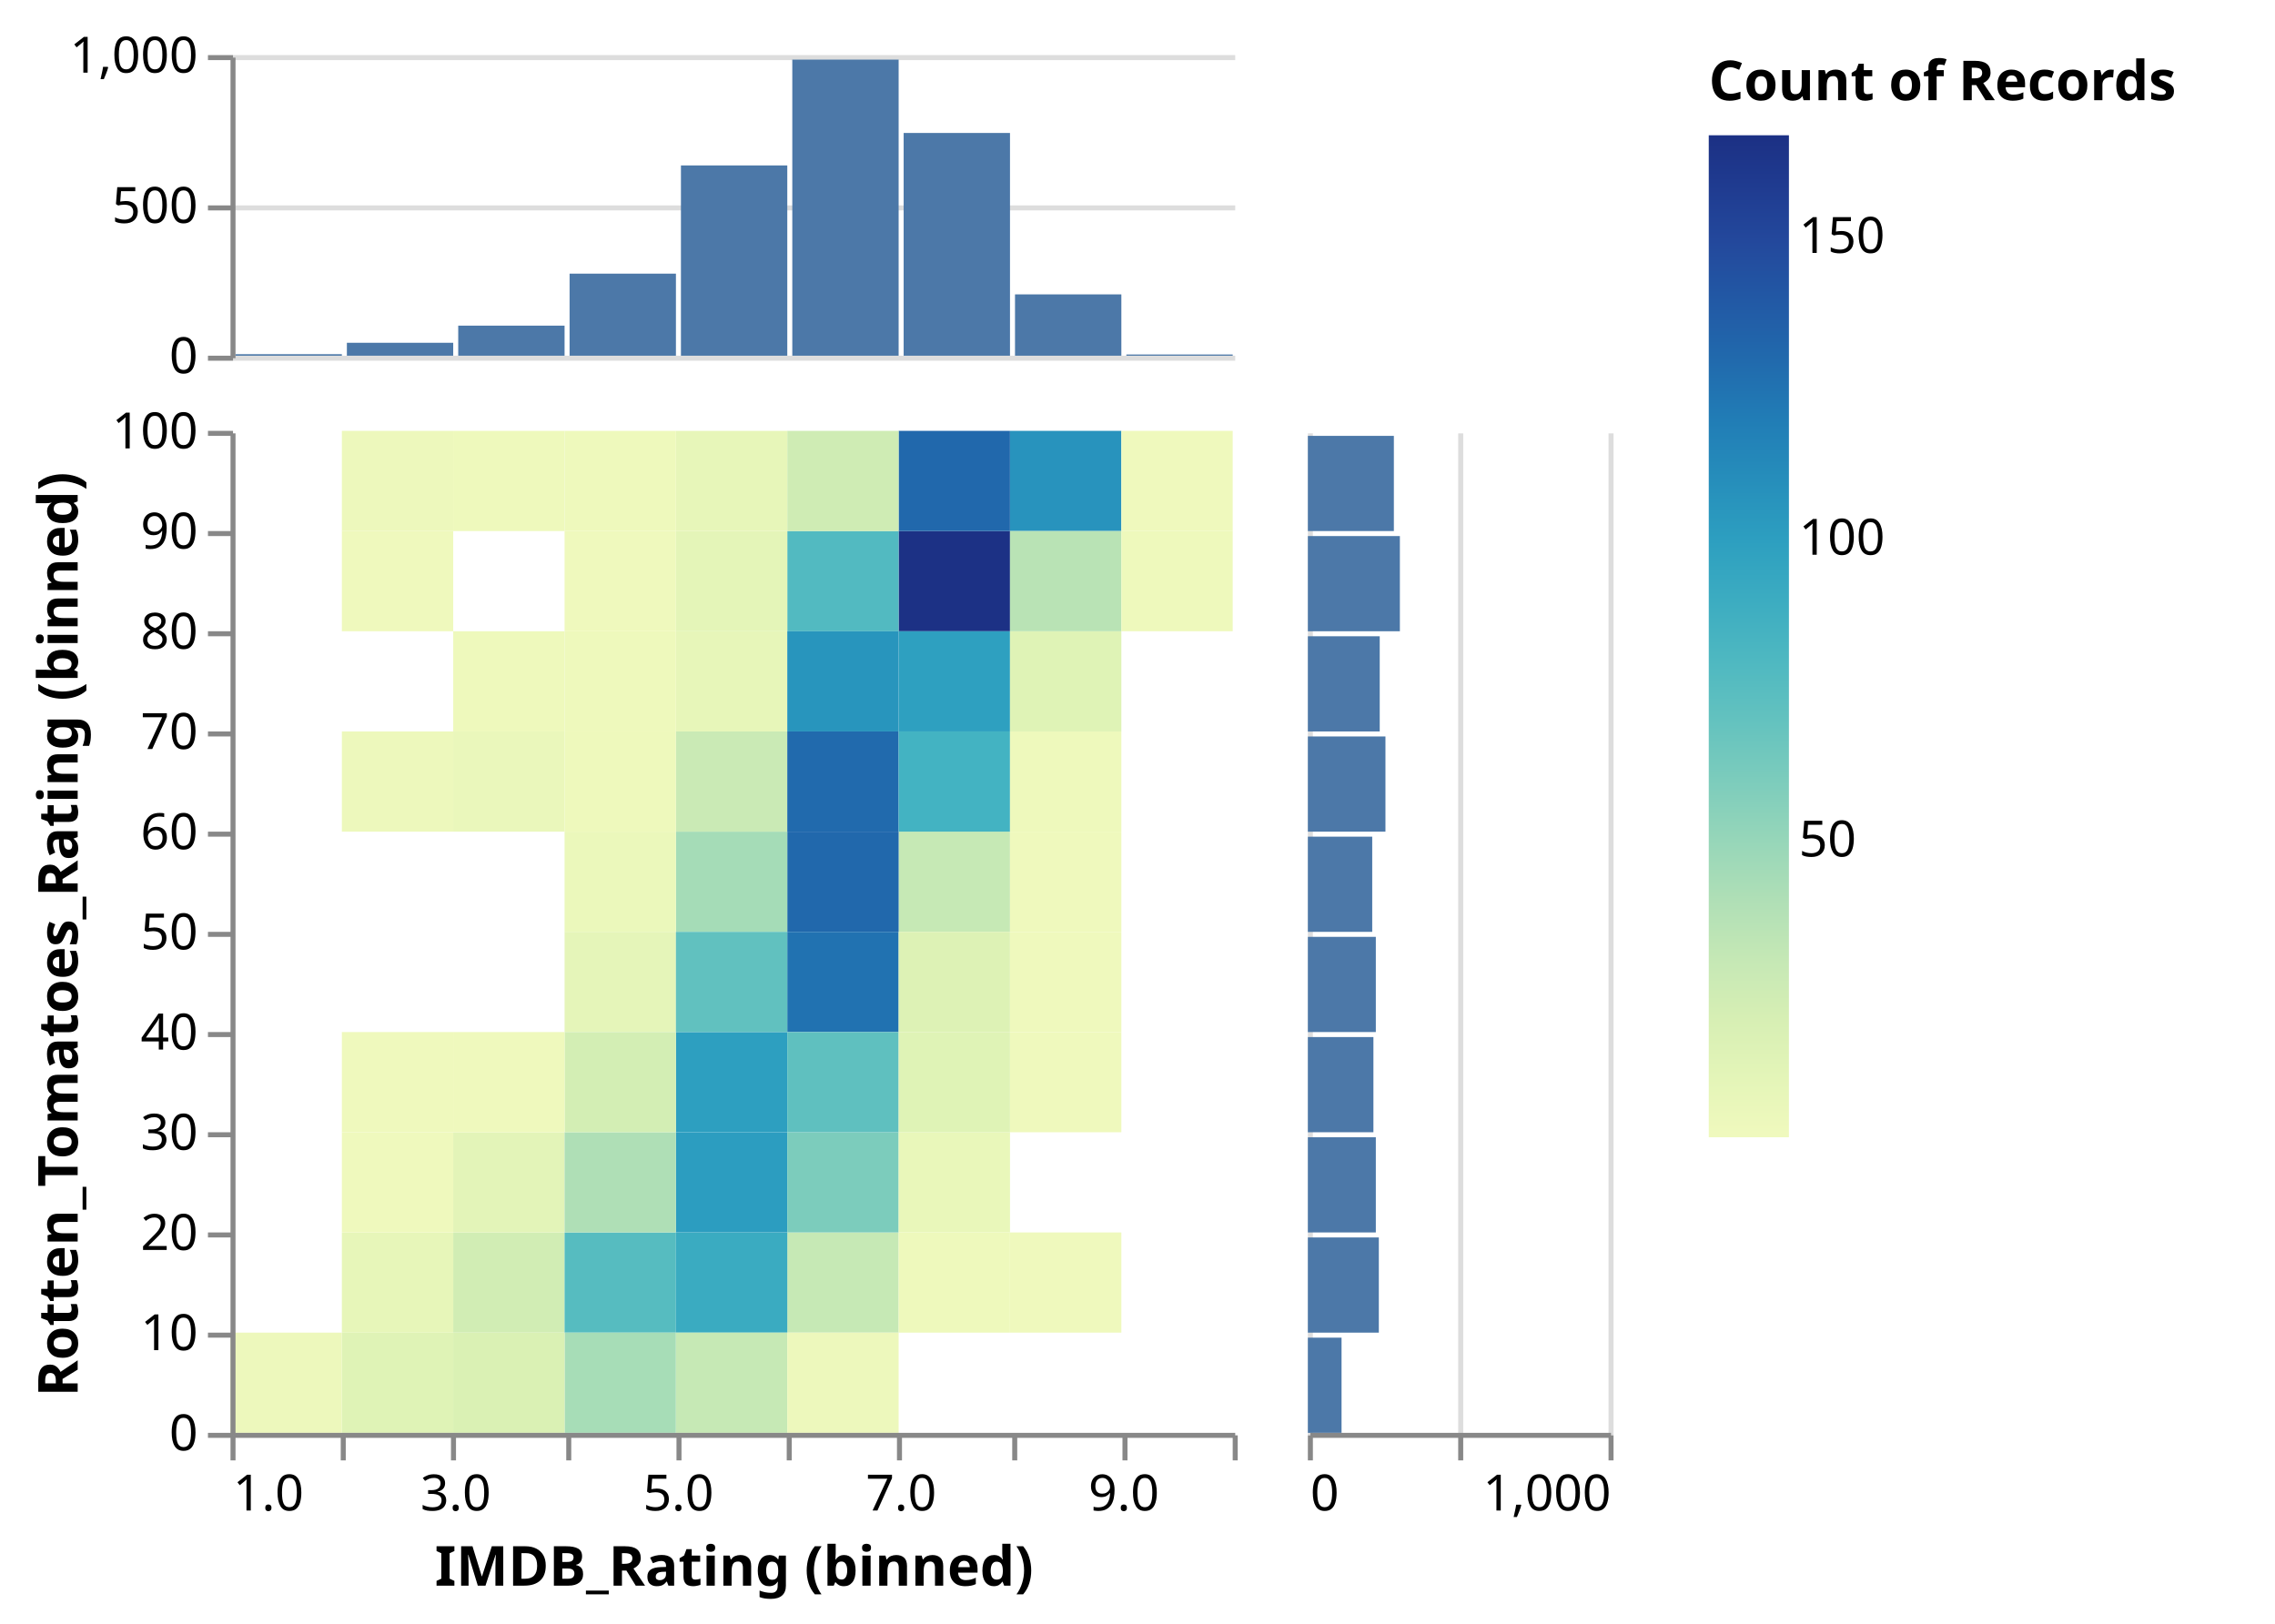
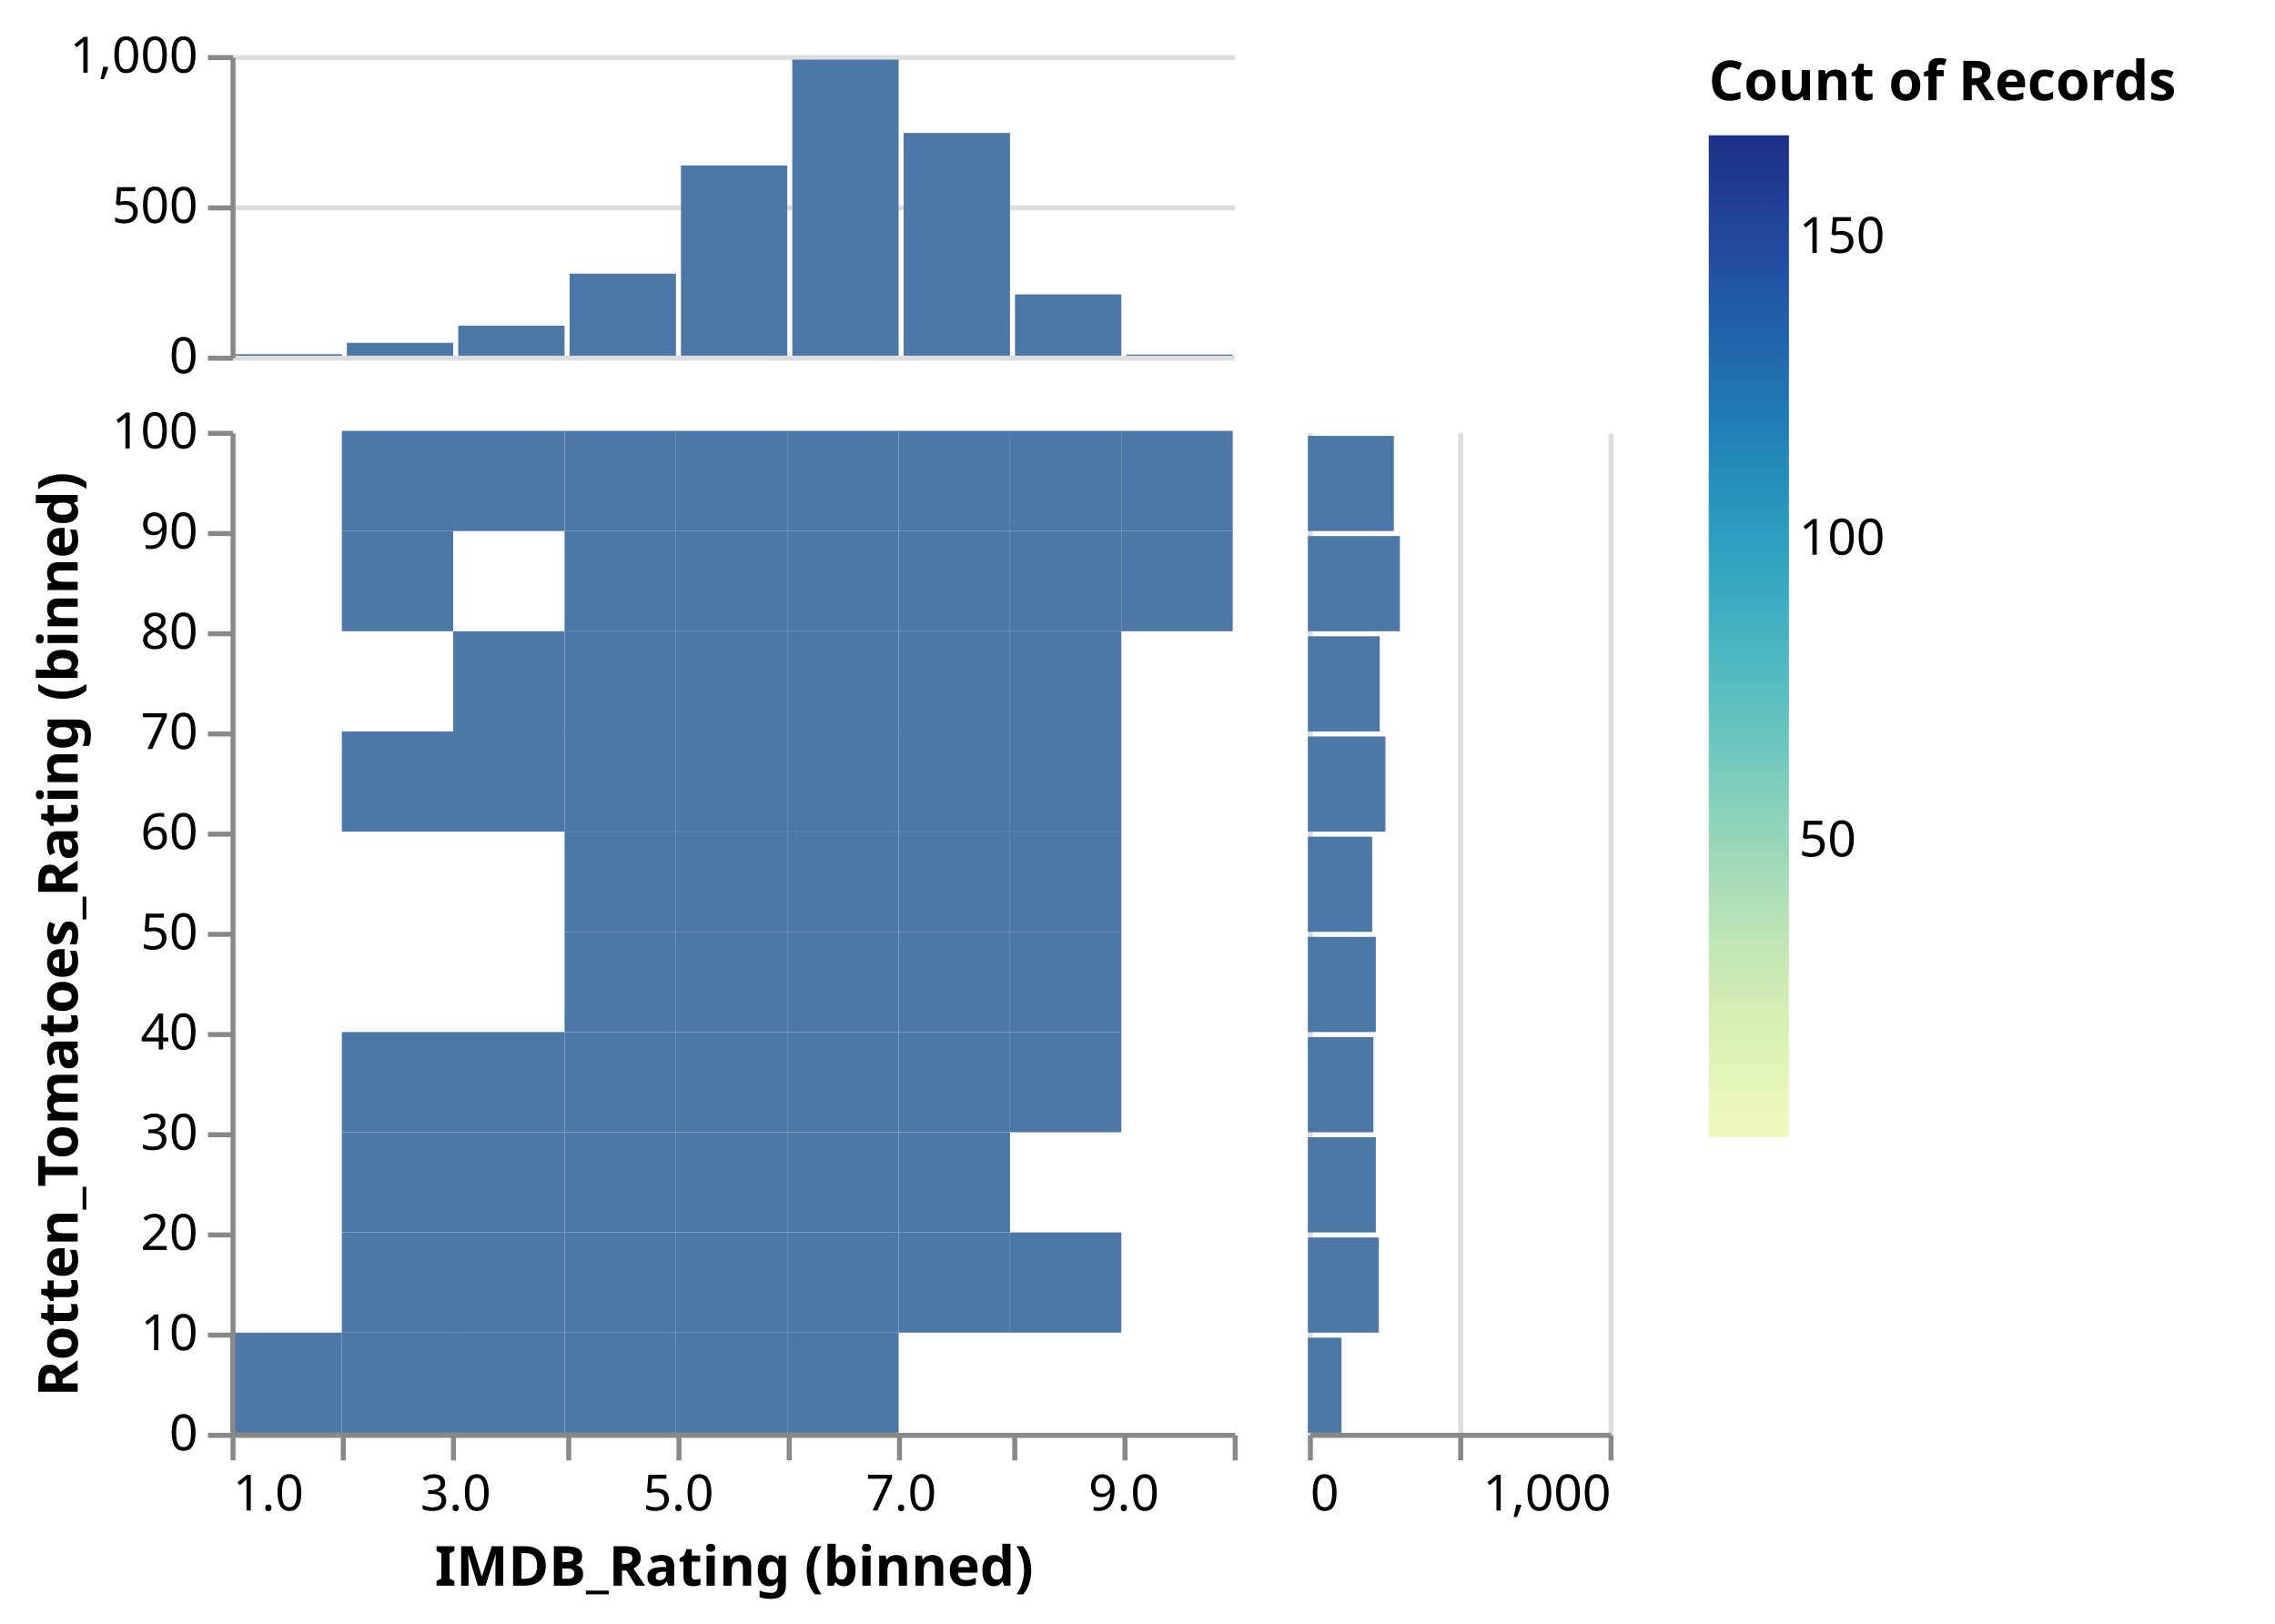
<svg xmlns="http://www.w3.org/2000/svg" class="marks" width="454" height="324" viewBox="0 0 454 324" version="1.1">
  <defs>
    <linearGradient id="gradient_0" x1="0" x2="0" y1="1" y2="0">
      <stop offset="0" stop-color="rgb(239, 249, 189)" />
      <stop offset="0.054" stop-color="rgb(228, 245, 184)" />
      <stop offset="0.114" stop-color="rgb(215, 239, 180)" />
      <stop offset="0.175" stop-color="rgb(197, 232, 181)" />
      <stop offset="0.235" stop-color="rgb(175, 223, 182)" />
      <stop offset="0.295" stop-color="rgb(150, 214, 185)" />
      <stop offset="0.355" stop-color="rgb(124, 204, 188)" />
      <stop offset="0.416" stop-color="rgb(99, 194, 191)" />
      <stop offset="0.476" stop-color="rgb(78, 184, 193)" />
      <stop offset="0.536" stop-color="rgb(60, 172, 193)" />
      <stop offset="0.596" stop-color="rgb(45, 159, 192)" />
      <stop offset="0.657" stop-color="rgb(38, 142, 187)" />
      <stop offset="0.717" stop-color="rgb(33, 125, 182)" />
      <stop offset="0.777" stop-color="rgb(33, 106, 173)" />
      <stop offset="0.837" stop-color="rgb(34, 89, 165)" />
      <stop offset="0.898" stop-color="rgb(35, 72, 156)" />
      <stop offset="0.958" stop-color="rgb(31, 58, 143)" />
      <stop offset="1" stop-color="rgb(28, 49, 133)" />
    </linearGradient>
  </defs>
  <g transform="translate(46,11)">
    <g class="mark-group role-frame root">
      <g transform="translate(0,0)">
        <path class="background" d="M0,0h0v0h0Z" style="fill: none;" />
        <g>
          <g class="mark-group role-scope concat_0_group">
            <g transform="translate(0,0)">
              <path class="background" d="M0.5,0.5h200v60h-200Z" style="fill: none; stroke: none;" />
              <g>
                <g class="mark-group role-axis">
                  <g transform="translate(0.5,0.5)">
                    <path class="background" d="M0,0h0v0h0Z" style="pointer-events: none; fill: none;" />
                    <g>
                      <g class="mark-rule role-axis-grid" style="pointer-events: none;">
                        <line transform="translate(0,60)" x2="200" y2="0" style="fill: none; stroke: #ddd; stroke-width: 1; opacity: 1;" />
                        <line transform="translate(0,30)" x2="200" y2="0" style="fill: none; stroke: #ddd; stroke-width: 1; opacity: 1;" />
                        <line transform="translate(0,0)" x2="200" y2="0" style="fill: none; stroke: #ddd; stroke-width: 1; opacity: 1;" />
                      </g>
                    </g>
                  </g>
                </g>
                <g class="mark-rect role-mark concat_0_marks">
                  <path d="M112.111,0.9h21.222v59.1h-21.222Z" style="fill: #4c78a8;" />
                  <path d="M45.444,54h21.222v6h-21.222Z" style="fill: #4c78a8;" />
                  <path d="M134.333,15.54h21.222v44.46h-21.222Z" style="fill: #4c78a8;" />
                  <path d="M89.889,22.02h21.222v37.98h-21.222Z" style="fill: #4c78a8;" />
                  <path d="M156.556,47.76h21.222v12.24h-21.222Z" style="fill: #4c78a8;" />
                  <path d="M23.222,57.42h21.222v2.58h-21.222Z" style="fill: #4c78a8;" />
                  <path d="M67.667,43.62h21.222v16.38h-21.222Z" style="fill: #4c78a8;" />
                  <path d="M178.778,59.76h21.222v0.24h-21.222Z" style="fill: #4c78a8;" />
                  <path d="M1,59.7h21.222v0.3h-21.222Z" style="fill: #4c78a8;" />
                </g>
                <g class="mark-group role-axis">
                  <g transform="translate(0.5,0.5)">
                    <path class="background" d="M0,0h0v0h0Z" style="pointer-events: none; fill: none;" />
                    <g>
                      <g class="mark-rule role-axis-tick" style="pointer-events: none;">
                        <line transform="translate(0,60)" x2="-5" y2="0" style="fill: none; stroke: #888; stroke-width: 1; opacity: 1;" />
                        <line transform="translate(0,30)" x2="-5" y2="0" style="fill: none; stroke: #888; stroke-width: 1; opacity: 1;" />
                        <line transform="translate(0,0)" x2="-5" y2="0" style="fill: none; stroke: #888; stroke-width: 1; opacity: 1;" />
                      </g>
                      <g class="mark-text role-axis-label" style="pointer-events: none;">
                        <text text-anchor="end" transform="translate(-7,63)" style="font-family: sans-serif; font-size: 10px; fill: #000; opacity: 1;">0</text>
                        <text text-anchor="end" transform="translate(-7,33)" style="font-family: sans-serif; font-size: 10px; fill: #000; opacity: 1;">500</text>
                        <text text-anchor="end" transform="translate(-7,3)" style="font-family: sans-serif; font-size: 10px; fill: #000; opacity: 1;">1,000</text>
                      </g>
                      <g class="mark-rule role-axis-domain" style="pointer-events: none;">
                        <line transform="translate(0,60)" x2="0" y2="-60" style="fill: none; stroke: #888; stroke-width: 1; opacity: 1;" />
                      </g>
                    </g>
                  </g>
                </g>
              </g>
            </g>
          </g>
          <g class="mark-group role-scope concat_1_group">
            <g transform="translate(0,75)">
              <path class="background" d="M0,0h0v0h0Z" style="fill: none;" />
              <g>
                <g class="mark-group role-scope concat_1_concat_0_group">
                  <g transform="translate(0,0)">
                    <path class="background" d="M0.5,0.5h200v200h-200Z" style="fill: none; stroke: none;" />
                    <g>
                      <g class="mark-rect role-mark concat_1_concat_0_marks">
-                         <path d="M44.444,60h22.222v20h-22.222Z" style="fill: rgb(234, 247, 187);" />
-                         <path d="M88.889,140h22.222v20h-22.222Z" style="fill: rgb(44, 157, 192);" />
-                         <path d="M133.333,20h22.222v20h-22.222Z" style="fill: rgb(28, 49, 133);" />
-                         <path d="M155.556,0h22.222v20h-22.222Z" style="fill: rgb(40, 147, 189);" />
-                         <path d="M111.111,20h22.222v20h-22.222Z" style="fill: rgb(82, 186, 193);" />
-                         <path d="M22.222,0h22.222v20h-22.222Z" style="fill: rgb(237, 248, 188);" />
-                         <path d="M133.333,80h22.222v20h-22.222Z" style="fill: rgb(198, 233, 181);" />
-                         <path d="M88.889,120h22.222v20h-22.222Z" style="fill: rgb(45, 159, 192);" />
-                         <path d="M133.333,40h22.222v20h-22.222Z" style="fill: rgb(46, 160, 192);" />
-                         <path d="M44.444,160h22.222v20h-22.222Z" style="fill: rgb(209, 237, 180);" />
-                         <path d="M133.333,0h22.222v20h-22.222Z" style="fill: rgb(33, 104, 172);" />
-                         <path d="M111.111,160h22.222v20h-22.222Z" style="fill: rgb(198, 233, 181);" />
-                         <path d="M111.111,80h22.222v20h-22.222Z" style="fill: rgb(33, 104, 172);" />
-                         <path d="M66.667,160h22.222v20h-22.222Z" style="fill: rgb(86, 188, 192);" />
-                         <path d="M111.111,100h22.222v20h-22.222Z" style="fill: rgb(33, 114, 177);" />
-                         <path d="M111.111,140h22.222v20h-22.222Z" style="fill: rgb(124, 204, 188);" />
-                         <path d="M88.889,80h22.222v20h-22.222Z" style="fill: rgb(165, 220, 183);" />
-                         <path d="M44.444,40h22.222v20h-22.222Z" style="fill: rgb(238, 249, 188);" />
-                         <path d="M111.111,0h22.222v20h-22.222Z" style="fill: rgb(207, 236, 180);" />
-                         <path d="M88.889,60h22.222v20h-22.222Z" style="fill: rgb(202, 234, 181);" />
-                         <path d="M88.889,40h22.222v20h-22.222Z" style="fill: rgb(231, 246, 185);" />
-                         <path d="M111.111,60h22.222v20h-22.222Z" style="fill: rgb(33, 106, 173);" />
-                         <path d="M133.333,60h22.222v20h-22.222Z" style="fill: rgb(67, 179, 194);" />
-                         <path d="M111.111,120h22.222v20h-22.222Z" style="fill: rgb(95, 192, 191);" />
-                         <path d="M88.889,20h22.222v20h-22.222Z" style="fill: rgb(228, 245, 184);" />
-                         <path d="M44.444,0h22.222v20h-22.222Z" style="fill: rgb(238, 249, 188);" />
-                         <path d="M44.444,140h22.222v20h-22.222Z" style="fill: rgb(227, 244, 184);" />
-                         <path d="M66.667,100h22.222v20h-22.222Z" style="fill: rgb(229, 245, 185);" />
-                         <path d="M88.889,160h22.222v20h-22.222Z" style="fill: rgb(58, 171, 193);" />
-                         <path d="M88.889,100h22.222v20h-22.222Z" style="fill: rgb(97, 193, 191);" />
-                         <path d="M66.667,80h22.222v20h-22.222Z" style="fill: rgb(235, 248, 187);" />
-                         <path d="M155.556,40h22.222v20h-22.222Z" style="fill: rgb(223, 243, 182);" />
-                         <path d="M111.111,40h22.222v20h-22.222Z" style="fill: rgb(40, 149, 189);" />
-                         <path d="M155.556,120h22.222v20h-22.222Z" style="fill: rgb(239, 249, 189);" />
-                         <path d="M155.556,20h22.222v20h-22.222Z" style="fill: rgb(185, 227, 181);" />
-                         <path d="M66.667,40h22.222v20h-22.222Z" style="fill: rgb(238, 249, 188);" />
-                         <path d="M88.889,0h22.222v20h-22.222Z" style="fill: rgb(231, 246, 185);" />
-                         <path d="M66.667,140h22.222v20h-22.222Z" style="fill: rgb(175, 223, 182);" />
-                         <path d="M66.667,180h22.222v20h-22.222Z" style="fill: rgb(167, 221, 183);" />
-                         <path d="M88.889,180h22.222v20h-22.222Z" style="fill: rgb(198, 233, 181);" />
-                         <path d="M177.778,0h22.222v20h-22.222Z" style="fill: rgb(239, 249, 189);" />
-                         <path d="M66.667,120h22.222v20h-22.222Z" style="fill: rgb(211, 238, 180);" />
-                         <path d="M133.333,100h22.222v20h-22.222Z" style="fill: rgb(221, 242, 181);" />
-                         <path d="M44.444,180h22.222v20h-22.222Z" style="fill: rgb(218, 241, 180);" />
-                         <path d="M22.222,160h22.222v20h-22.222Z" style="fill: rgb(231, 246, 185);" />
-                         <path d="M177.778,20h22.222v20h-22.222Z" style="fill: rgb(238, 249, 188);" />
-                         <path d="M66.667,0h22.222v20h-22.222Z" style="fill: rgb(238, 249, 188);" />
-                         <path d="M22.222,60h22.222v20h-22.222Z" style="fill: rgb(237, 248, 188);" />
-                         <path d="M133.333,140h22.222v20h-22.222Z" style="fill: rgb(233, 247, 186);" />
-                         <path d="M155.556,160h22.222v20h-22.222Z" style="fill: rgb(239, 249, 189);" />
-                         <path d="M22.222,180h22.222v20h-22.222Z" style="fill: rgb(223, 243, 182);" />
-                         <path d="M66.667,60h22.222v20h-22.222Z" style="fill: rgb(238, 249, 188);" />
-                         <path d="M133.333,120h22.222v20h-22.222Z" style="fill: rgb(223, 243, 182);" />
-                         <path d="M155.556,60h22.222v20h-22.222Z" style="fill: rgb(238, 249, 188);" />
-                         <path d="M133.333,160h22.222v20h-22.222Z" style="fill: rgb(238, 249, 188);" />
-                         <path d="M0,180h22.222v20h-22.222Z" style="fill: rgb(237, 248, 188);" />
-                         <path d="M111.111,180h22.222v20h-22.222Z" style="fill: rgb(237, 248, 188);" />
-                         <path d="M66.667,20h22.222v20h-22.222Z" style="fill: rgb(239, 249, 189);" />
-                         <path d="M155.556,100h22.222v20h-22.222Z" style="fill: rgb(239, 249, 189);" />
-                         <path d="M44.444,120h22.222v20h-22.222Z" style="fill: rgb(239, 249, 189);" />
-                         <path d="M155.556,80h22.222v20h-22.222Z" style="fill: rgb(239, 249, 189);" />
-                         <path d="M22.222,140h22.222v20h-22.222Z" style="fill: rgb(239, 249, 189);" />
-                         <path d="M22.222,120h22.222v20h-22.222Z" style="fill: rgb(239, 249, 189);" />
-                         <path d="M22.222,20h22.222v20h-22.222Z" style="fill: rgb(239, 249, 189);" />
+                         <path d="M44.444,60h22.222v20h-22.222Z" style="fill: #4c78a8;" />
+                         <path d="M88.889,140h22.222v20h-22.222Z" style="fill: #4c78a8;" />
+                         <path d="M133.333,20h22.222v20h-22.222Z" style="fill: #4c78a8;" />
+                         <path d="M155.556,0h22.222v20h-22.222Z" style="fill: #4c78a8;" />
+                         <path d="M111.111,20h22.222v20h-22.222Z" style="fill: #4c78a8;" />
+                         <path d="M22.222,0h22.222v20h-22.222Z" style="fill: #4c78a8;" />
+                         <path d="M133.333,80h22.222v20h-22.222Z" style="fill: #4c78a8;" />
+                         <path d="M88.889,120h22.222v20h-22.222Z" style="fill: #4c78a8;" />
+                         <path d="M133.333,40h22.222v20h-22.222Z" style="fill: #4c78a8;" />
+                         <path d="M44.444,160h22.222v20h-22.222Z" style="fill: #4c78a8;" />
+                         <path d="M133.333,0h22.222v20h-22.222Z" style="fill: #4c78a8;" />
+                         <path d="M111.111,160h22.222v20h-22.222Z" style="fill: #4c78a8;" />
+                         <path d="M111.111,80h22.222v20h-22.222Z" style="fill: #4c78a8;" />
+                         <path d="M66.667,160h22.222v20h-22.222Z" style="fill: #4c78a8;" />
+                         <path d="M111.111,100h22.222v20h-22.222Z" style="fill: #4c78a8;" />
+                         <path d="M111.111,140h22.222v20h-22.222Z" style="fill: #4c78a8;" />
+                         <path d="M88.889,80h22.222v20h-22.222Z" style="fill: #4c78a8;" />
+                         <path d="M44.444,40h22.222v20h-22.222Z" style="fill: #4c78a8;" />
+                         <path d="M111.111,0h22.222v20h-22.222Z" style="fill: #4c78a8;" />
+                         <path d="M88.889,60h22.222v20h-22.222Z" style="fill: #4c78a8;" />
+                         <path d="M88.889,40h22.222v20h-22.222Z" style="fill: #4c78a8;" />
+                         <path d="M111.111,60h22.222v20h-22.222Z" style="fill: #4c78a8;" />
+                         <path d="M133.333,60h22.222v20h-22.222Z" style="fill: #4c78a8;" />
+                         <path d="M111.111,120h22.222v20h-22.222Z" style="fill: #4c78a8;" />
+                         <path d="M88.889,20h22.222v20h-22.222Z" style="fill: #4c78a8;" />
+                         <path d="M44.444,0h22.222v20h-22.222Z" style="fill: #4c78a8;" />
+                         <path d="M44.444,140h22.222v20h-22.222Z" style="fill: #4c78a8;" />
+                         <path d="M66.667,100h22.222v20h-22.222Z" style="fill: #4c78a8;" />
+                         <path d="M88.889,160h22.222v20h-22.222Z" style="fill: #4c78a8;" />
+                         <path d="M88.889,100h22.222v20h-22.222Z" style="fill: #4c78a8;" />
+                         <path d="M66.667,80h22.222v20h-22.222Z" style="fill: #4c78a8;" />
+                         <path d="M155.556,40h22.222v20h-22.222Z" style="fill: #4c78a8;" />
+                         <path d="M111.111,40h22.222v20h-22.222Z" style="fill: #4c78a8;" />
+                         <path d="M155.556,120h22.222v20h-22.222Z" style="fill: #4c78a8;" />
+                         <path d="M155.556,20h22.222v20h-22.222Z" style="fill: #4c78a8;" />
+                         <path d="M66.667,40h22.222v20h-22.222Z" style="fill: #4c78a8;" />
+                         <path d="M88.889,0h22.222v20h-22.222Z" style="fill: #4c78a8;" />
+                         <path d="M66.667,140h22.222v20h-22.222Z" style="fill: #4c78a8;" />
+                         <path d="M66.667,180h22.222v20h-22.222Z" style="fill: #4c78a8;" />
+                         <path d="M88.889,180h22.222v20h-22.222Z" style="fill: #4c78a8;" />
+                         <path d="M177.778,0h22.222v20h-22.222Z" style="fill: #4c78a8;" />
+                         <path d="M66.667,120h22.222v20h-22.222Z" style="fill: #4c78a8;" />
+                         <path d="M133.333,100h22.222v20h-22.222Z" style="fill: #4c78a8;" />
+                         <path d="M44.444,180h22.222v20h-22.222Z" style="fill: #4c78a8;" />
+                         <path d="M22.222,160h22.222v20h-22.222Z" style="fill: #4c78a8;" />
+                         <path d="M177.778,20h22.222v20h-22.222Z" style="fill: #4c78a8;" />
+                         <path d="M66.667,0h22.222v20h-22.222Z" style="fill: #4c78a8;" />
+                         <path d="M22.222,60h22.222v20h-22.222Z" style="fill: #4c78a8;" />
+                         <path d="M133.333,140h22.222v20h-22.222Z" style="fill: #4c78a8;" />
+                         <path d="M155.556,160h22.222v20h-22.222Z" style="fill: #4c78a8;" />
+                         <path d="M22.222,180h22.222v20h-22.222Z" style="fill: #4c78a8;" />
+                         <path d="M66.667,60h22.222v20h-22.222Z" style="fill: #4c78a8;" />
+                         <path d="M133.333,120h22.222v20h-22.222Z" style="fill: #4c78a8;" />
+                         <path d="M155.556,60h22.222v20h-22.222Z" style="fill: #4c78a8;" />
+                         <path d="M133.333,160h22.222v20h-22.222Z" style="fill: #4c78a8;" />
+                         <path d="M0,180h22.222v20h-22.222Z" style="fill: #4c78a8;" />
+                         <path d="M111.111,180h22.222v20h-22.222Z" style="fill: #4c78a8;" />
+                         <path d="M66.667,20h22.222v20h-22.222Z" style="fill: #4c78a8;" />
+                         <path d="M155.556,100h22.222v20h-22.222Z" style="fill: #4c78a8;" />
+                         <path d="M44.444,120h22.222v20h-22.222Z" style="fill: #4c78a8;" />
+                         <path d="M155.556,80h22.222v20h-22.222Z" style="fill: #4c78a8;" />
+                         <path d="M22.222,140h22.222v20h-22.222Z" style="fill: #4c78a8;" />
+                         <path d="M22.222,120h22.222v20h-22.222Z" style="fill: #4c78a8;" />
+                         <path d="M22.222,20h22.222v20h-22.222Z" style="fill: #4c78a8;" />
                      </g>
                      <g class="mark-group role-axis">
                        <g transform="translate(0.5,200.5)">
                          <path class="background" d="M0,0h0v0h0Z" style="pointer-events: none; fill: none;" />
                          <g>
                            <g class="mark-rule role-axis-tick" style="pointer-events: none;">
                              <line transform="translate(0,0)" x2="0" y2="5" style="fill: none; stroke: #888; stroke-width: 1; opacity: 1;" />
                              <line transform="translate(22,0)" x2="0" y2="5" style="fill: none; stroke: #888; stroke-width: 1; opacity: 1;" />
                              <line transform="translate(44,0)" x2="0" y2="5" style="fill: none; stroke: #888; stroke-width: 1; opacity: 1;" />
                              <line transform="translate(67,0)" x2="0" y2="5" style="fill: none; stroke: #888; stroke-width: 1; opacity: 1;" />
                              <line transform="translate(89,0)" x2="0" y2="5" style="fill: none; stroke: #888; stroke-width: 1; opacity: 1;" />
                              <line transform="translate(111,0)" x2="0" y2="5" style="fill: none; stroke: #888; stroke-width: 1; opacity: 1;" />
                              <line transform="translate(133,0)" x2="0" y2="5" style="fill: none; stroke: #888; stroke-width: 1; opacity: 1;" />
                              <line transform="translate(156,0)" x2="0" y2="5" style="fill: none; stroke: #888; stroke-width: 1; opacity: 1;" />
                              <line transform="translate(178,0)" x2="0" y2="5" style="fill: none; stroke: #888; stroke-width: 1; opacity: 1;" />
                              <line transform="translate(200,0)" x2="0" y2="5" style="fill: none; stroke: #888; stroke-width: 1; opacity: 1;" />
                            </g>
                            <g class="mark-text role-axis-label" style="pointer-events: none;">
                              <text text-anchor="start" transform="translate(0,15)" style="font-family: sans-serif; font-size: 10px; fill: #000; opacity: 1;">1.0</text>
                              <text text-anchor="middle" transform="translate(22.22222,15)" style="font-family: sans-serif; font-size: 10px; fill: #000; opacity: 0;">2.0</text>
                              <text text-anchor="middle" transform="translate(44.44444,15)" style="font-family: sans-serif; font-size: 10px; fill: #000; opacity: 1;">3.0</text>
                              <text text-anchor="middle" transform="translate(66.66667,15)" style="font-family: sans-serif; font-size: 10px; fill: #000; opacity: 0;">4.0</text>
                              <text text-anchor="middle" transform="translate(88.88889,15)" style="font-family: sans-serif; font-size: 10px; fill: #000; opacity: 1;">5.0</text>
                              <text text-anchor="middle" transform="translate(111.1111,15)" style="font-family: sans-serif; font-size: 10px; fill: #000; opacity: 0;">6.0</text>
                              <text text-anchor="middle" transform="translate(133.3333,15)" style="font-family: sans-serif; font-size: 10px; fill: #000; opacity: 1;">7.0</text>
                              <text text-anchor="middle" transform="translate(155.5556,15)" style="font-family: sans-serif; font-size: 10px; fill: #000; opacity: 0;">8.0</text>
                              <text text-anchor="middle" transform="translate(177.7778,15)" style="font-family: sans-serif; font-size: 10px; fill: #000; opacity: 1;">9.0</text>
                              <text text-anchor="end" transform="translate(200,15)" style="font-family: sans-serif; font-size: 10px; fill: #000; opacity: 0;">10.0</text>
                            </g>
                            <g class="mark-rule role-axis-domain" style="pointer-events: none;">
                              <line transform="translate(0,0)" x2="200" y2="0" style="fill: none; stroke: #888; stroke-width: 1; opacity: 1;" />
                            </g>
                            <g class="mark-text role-axis-title" style="pointer-events: none;">
                              <text text-anchor="middle" transform="translate(100,30)" style="font-family: sans-serif; font-size: 11px; font-weight: bold; fill: #000; opacity: 1;">IMDB_Rating (binned)</text>
                            </g>
                          </g>
                        </g>
                      </g>
                      <g class="mark-group role-axis">
                        <g transform="translate(0.5,0.5)">
                          <path class="background" d="M0,0h0v0h0Z" style="pointer-events: none; fill: none;" />
                          <g>
                            <g class="mark-rule role-axis-tick" style="pointer-events: none;">
                              <line transform="translate(0,200)" x2="-5" y2="0" style="fill: none; stroke: #888; stroke-width: 1; opacity: 1;" />
                              <line transform="translate(0,180)" x2="-5" y2="0" style="fill: none; stroke: #888; stroke-width: 1; opacity: 1;" />
                              <line transform="translate(0,160)" x2="-5" y2="0" style="fill: none; stroke: #888; stroke-width: 1; opacity: 1;" />
                              <line transform="translate(0,140)" x2="-5" y2="0" style="fill: none; stroke: #888; stroke-width: 1; opacity: 1;" />
                              <line transform="translate(0,120)" x2="-5" y2="0" style="fill: none; stroke: #888; stroke-width: 1; opacity: 1;" />
                              <line transform="translate(0,100)" x2="-5" y2="0" style="fill: none; stroke: #888; stroke-width: 1; opacity: 1;" />
                              <line transform="translate(0,80)" x2="-5" y2="0" style="fill: none; stroke: #888; stroke-width: 1; opacity: 1;" />
                              <line transform="translate(0,60)" x2="-5" y2="0" style="fill: none; stroke: #888; stroke-width: 1; opacity: 1;" />
                              <line transform="translate(0,40)" x2="-5" y2="0" style="fill: none; stroke: #888; stroke-width: 1; opacity: 1;" />
                              <line transform="translate(0,20)" x2="-5" y2="0" style="fill: none; stroke: #888; stroke-width: 1; opacity: 1;" />
                              <line transform="translate(0,0)" x2="-5" y2="0" style="fill: none; stroke: #888; stroke-width: 1; opacity: 1;" />
                            </g>
                            <g class="mark-text role-axis-label" style="pointer-events: none;">
                              <text text-anchor="end" transform="translate(-7,203)" style="font-family: sans-serif; font-size: 10px; fill: #000; opacity: 1;">0</text>
                              <text text-anchor="end" transform="translate(-7,183)" style="font-family: sans-serif; font-size: 10px; fill: #000; opacity: 1;">10</text>
                              <text text-anchor="end" transform="translate(-7,163)" style="font-family: sans-serif; font-size: 10px; fill: #000; opacity: 1;">20</text>
                              <text text-anchor="end" transform="translate(-7,143)" style="font-family: sans-serif; font-size: 10px; fill: #000; opacity: 1;">30</text>
                              <text text-anchor="end" transform="translate(-7,123)" style="font-family: sans-serif; font-size: 10px; fill: #000; opacity: 1;">40</text>
                              <text text-anchor="end" transform="translate(-7,103)" style="font-family: sans-serif; font-size: 10px; fill: #000; opacity: 1;">50</text>
                              <text text-anchor="end" transform="translate(-7,83)" style="font-family: sans-serif; font-size: 10px; fill: #000; opacity: 1;">60</text>
                              <text text-anchor="end" transform="translate(-7,63)" style="font-family: sans-serif; font-size: 10px; fill: #000; opacity: 1;">70</text>
                              <text text-anchor="end" transform="translate(-7,43)" style="font-family: sans-serif; font-size: 10px; fill: #000; opacity: 1;">80</text>
                              <text text-anchor="end" transform="translate(-7,23)" style="font-family: sans-serif; font-size: 10px; fill: #000; opacity: 1;">90</text>
                              <text text-anchor="end" transform="translate(-7,3)" style="font-family: sans-serif; font-size: 10px; fill: #000; opacity: 1;">100</text>
                            </g>
                            <g class="mark-rule role-axis-domain" style="pointer-events: none;">
                              <line transform="translate(0,200)" x2="0" y2="-200" style="fill: none; stroke: #888; stroke-width: 1; opacity: 1;" />
                            </g>
                            <g class="mark-text role-axis-title" style="pointer-events: none;">
                              <text text-anchor="middle" transform="translate(-29,100) rotate(-90) translate(0,-2)" style="font-family: sans-serif; font-size: 11px; font-weight: bold; fill: #000; opacity: 1;">Rotten_Tomatoes_Rating (binned)</text>
                            </g>
                          </g>
                        </g>
                      </g>
                    </g>
                  </g>
                </g>
                <g class="mark-group role-scope concat_1_concat_1_group">
                  <g transform="translate(215,0)">
                    <path class="background" d="M0.5,0.5h60v200h-60Z" style="fill: none; stroke: none;" />
                    <g>
                      <g class="mark-group role-axis">
                        <g transform="translate(0.5,200.5)">
                          <path class="background" d="M0,0h0v0h0Z" style="pointer-events: none; fill: none;" />
                          <g>
                            <g class="mark-rule role-axis-grid" style="pointer-events: none;">
                              <line transform="translate(0,-200)" x2="0" y2="200" style="fill: none; stroke: #ddd; stroke-width: 1; opacity: 1;" />
                              <line transform="translate(30,-200)" x2="0" y2="200" style="fill: none; stroke: #ddd; stroke-width: 1; opacity: 1;" />
                              <line transform="translate(60,-200)" x2="0" y2="200" style="fill: none; stroke: #ddd; stroke-width: 1; opacity: 1;" />
                            </g>
                          </g>
                        </g>
                      </g>
                      <g class="mark-rect role-mark concat_1_concat_1_marks">
                        <path d="M0,161h14.16v19h-14.16Z" style="fill: #4c78a8;" />
                        <path d="M0,61h15.48v19h-15.48Z" style="fill: #4c78a8;" />
                        <path d="M0,141h13.56v19h-13.56Z" style="fill: #4c78a8;" />
                        <path d="M0,21h18.36v19h-18.36Z" style="fill: #4c78a8;" />
                        <path d="M0,1h17.16v19h-17.16Z" style="fill: #4c78a8;" />
                        <path d="M0,81h12.84v19h-12.84Z" style="fill: #4c78a8;" />
                        <path d="M0,121h13.08v19h-13.08Z" style="fill: #4c78a8;" />
                        <path d="M0,41h14.34v19h-14.34Z" style="fill: #4c78a8;" />
                        <path d="M0,101h13.56v19h-13.56Z" style="fill: #4c78a8;" />
                        <path d="M0,181h6.72v19h-6.72Z" style="fill: #4c78a8;" />
                      </g>
                      <g class="mark-group role-axis">
                        <g transform="translate(0.5,200.5)">
                          <path class="background" d="M0,0h0v0h0Z" style="pointer-events: none; fill: none;" />
                          <g>
                            <g class="mark-rule role-axis-tick" style="pointer-events: none;">
                              <line transform="translate(0,0)" x2="0" y2="5" style="fill: none; stroke: #888; stroke-width: 1; opacity: 1;" />
                              <line transform="translate(30,0)" x2="0" y2="5" style="fill: none; stroke: #888; stroke-width: 1; opacity: 1;" />
                              <line transform="translate(60,0)" x2="0" y2="5" style="fill: none; stroke: #888; stroke-width: 1; opacity: 1;" />
                            </g>
                            <g class="mark-text role-axis-label" style="pointer-events: none;">
                              <text text-anchor="start" transform="translate(0,15)" style="font-family: sans-serif; font-size: 10px; fill: #000; opacity: 1;">0</text>
                              <text text-anchor="middle" transform="translate(30,15)" style="font-family: sans-serif; font-size: 10px; fill: #000; opacity: 0;">500</text>
                              <text text-anchor="end" transform="translate(60,15)" style="font-family: sans-serif; font-size: 10px; fill: #000; opacity: 1;">1,000</text>
                            </g>
                            <g class="mark-rule role-axis-domain" style="pointer-events: none;">
                              <line transform="translate(0,0)" x2="60" y2="0" style="fill: none; stroke: #888; stroke-width: 1; opacity: 1;" />
                            </g>
                          </g>
                        </g>
                      </g>
                    </g>
                  </g>
                </g>
              </g>
            </g>
          </g>
          <g class="mark-group role-legend">
            <g transform="translate(295,0)">
              <path class="background" d="M0,0h108v216h-108Z" style="pointer-events: none; fill: none;" />
              <g>
                <g class="mark-group role-legend-entry">
                  <g transform="translate(0,16)">
                    <path class="background" d="M0,0h0v0h0Z" style="pointer-events: none; fill: none;" />
                    <g>
                      <g class="mark-rect role-legend-gradient" style="pointer-events: none;">
                        <path d="M0,0h16v200h-16Z" style="fill: url(#gradient_0); stroke: #ddd; stroke-width: 0; opacity: 1;" />
                      </g>
                      <g class="mark-text role-legend-label" style="pointer-events: none;">
                        <text text-anchor="start" transform="translate(18,143.9639)" style="font-family: sans-serif; font-size: 10px; fill: #000; opacity: 1;">50</text>
                        <text text-anchor="start" transform="translate(18,83.72289)" style="font-family: sans-serif; font-size: 10px; fill: #000; opacity: 1;">100</text>
                        <text text-anchor="start" transform="translate(18,23.48193)" style="font-family: sans-serif; font-size: 10px; fill: #000; opacity: 1;">150</text>
                      </g>
                    </g>
                  </g>
                </g>
                <g class="mark-text role-legend-title" style="pointer-events: none;">
                  <text text-anchor="start" transform="translate(0,9)" style="font-family: sans-serif; font-size: 11px; font-weight: bold; fill: #000; opacity: 1;">Count of Records</text>
                </g>
              </g>
            </g>
          </g>
        </g>
      </g>
    </g>
  </g>
</svg>
